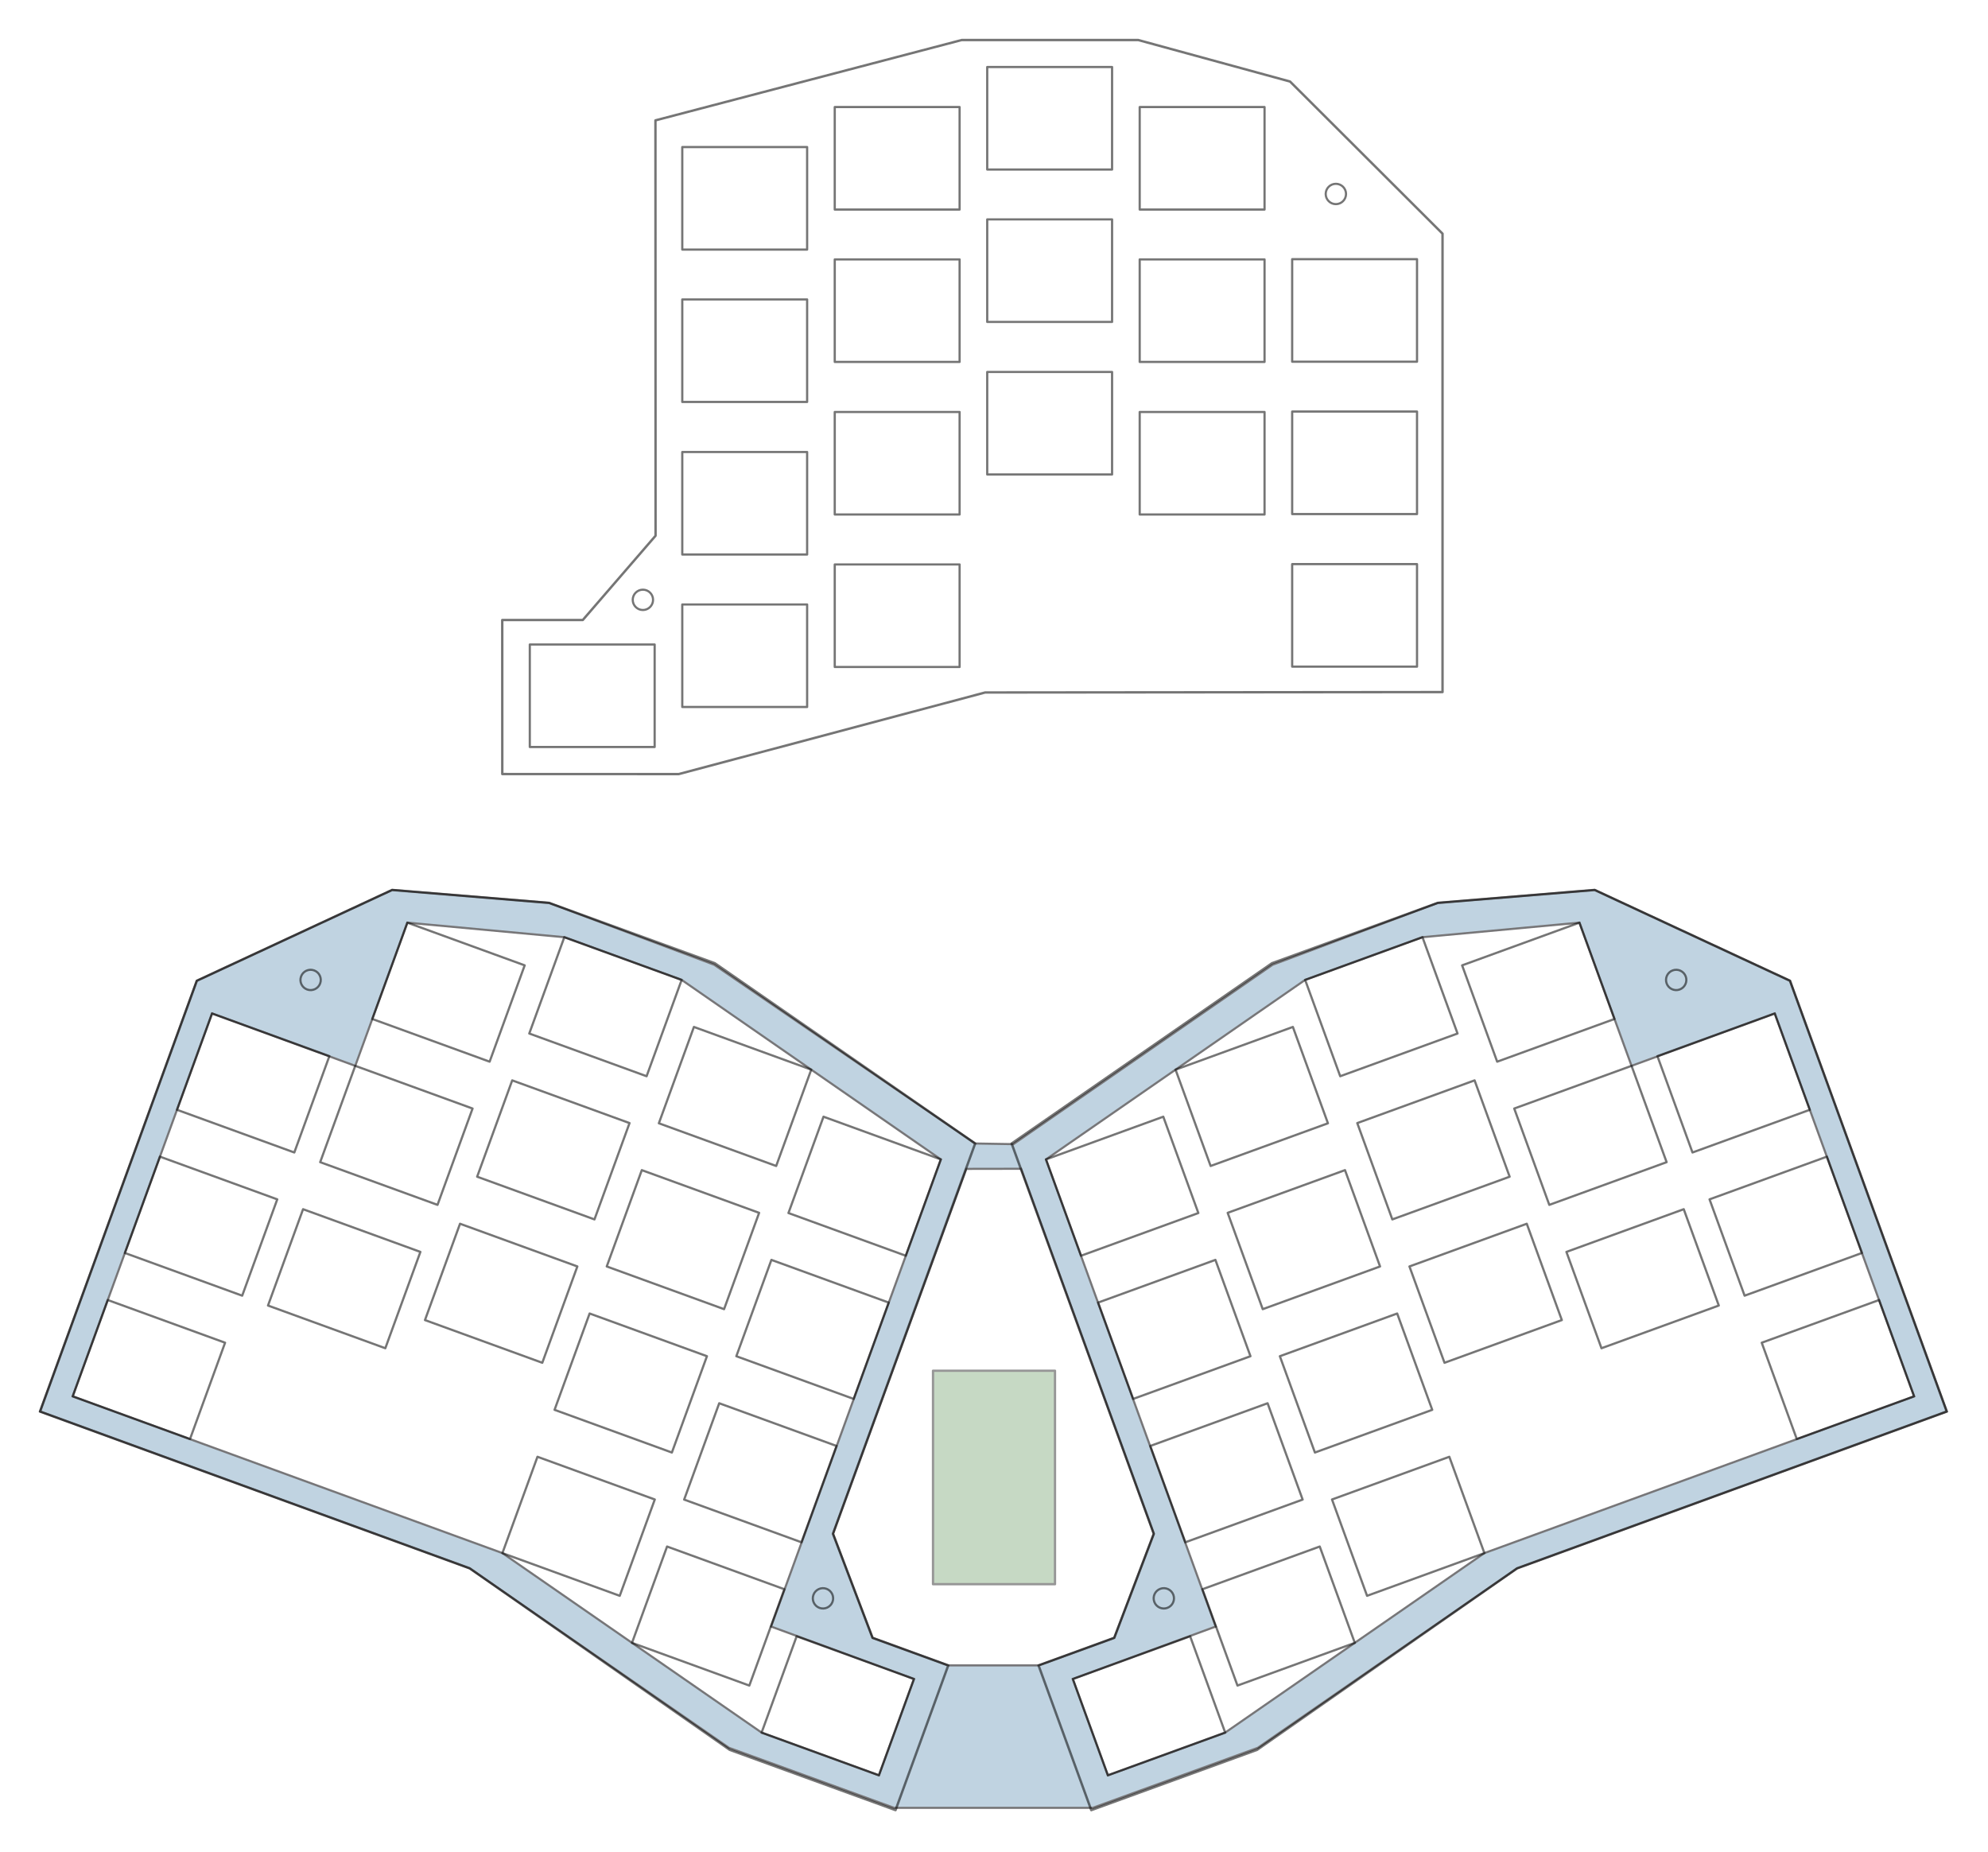
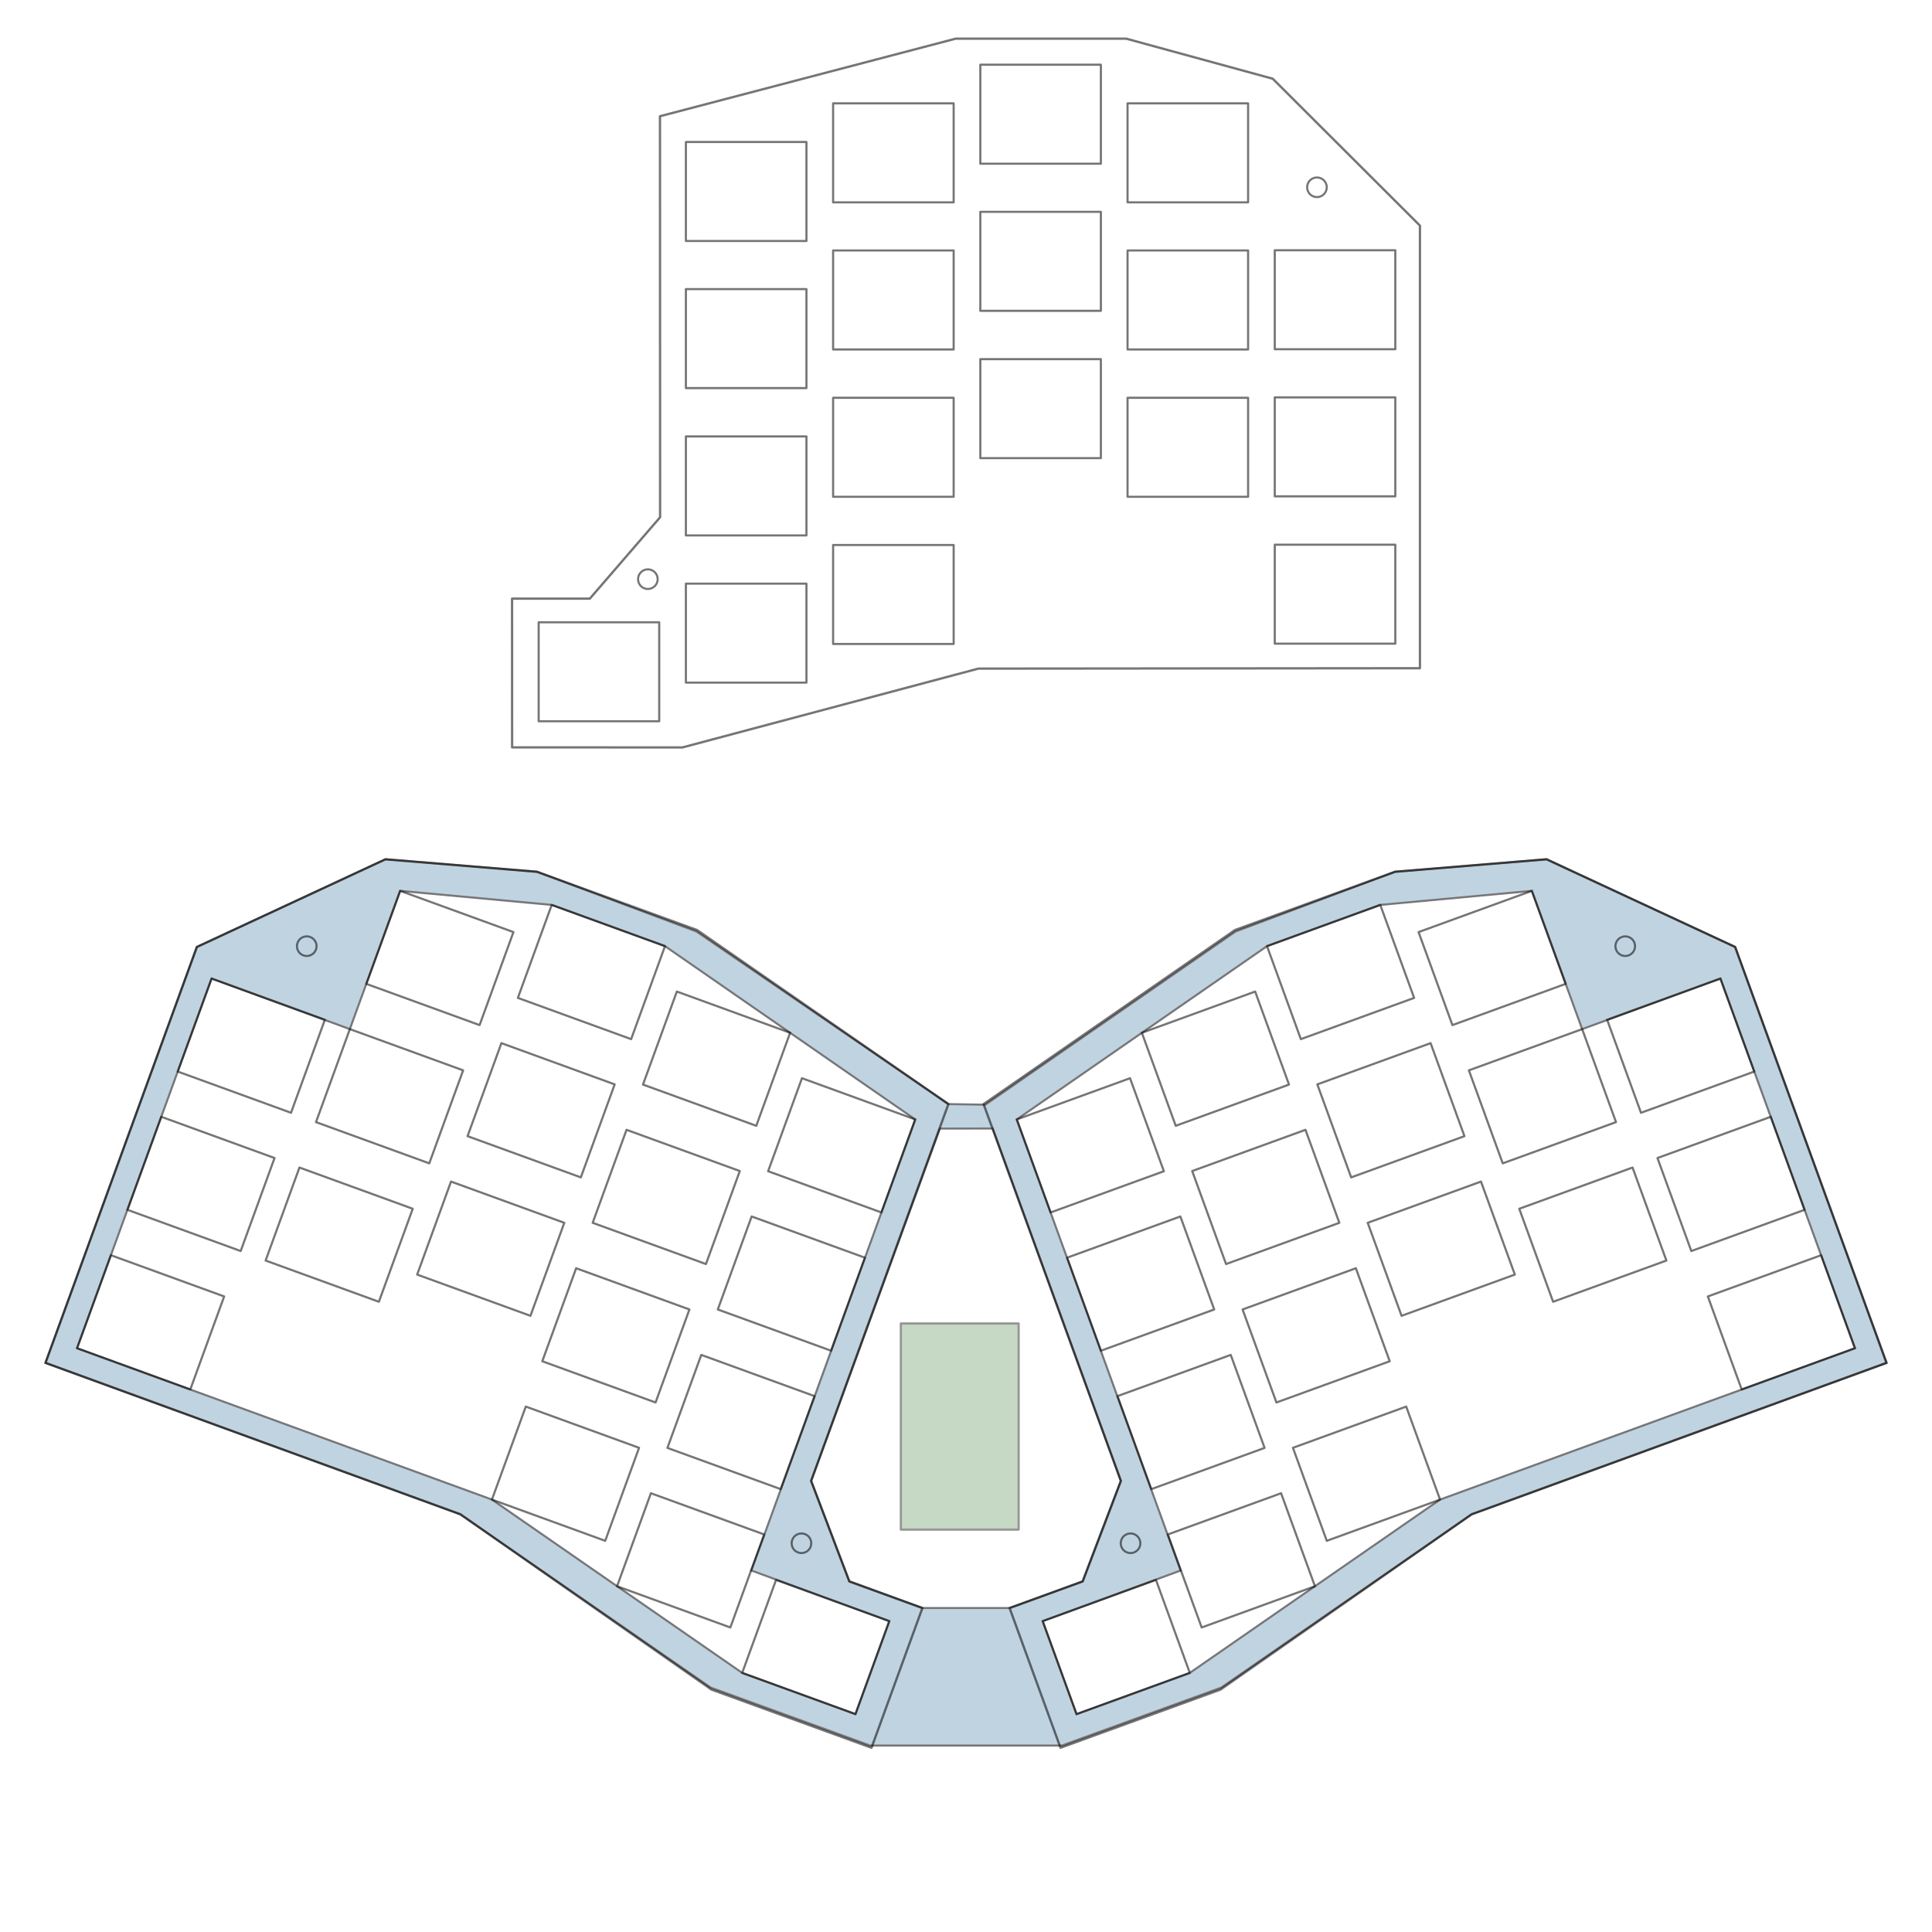
- <svg xmlns="http://www.w3.org/2000/svg" xmlns:xlink="http://www.w3.org/1999/xlink" width="248.379mm" height="231.309mm" viewBox="0 0 248.379 231.309" version="1.1" id="svg2944">
+ <svg xmlns="http://www.w3.org/2000/svg" xmlns:xlink="http://www.w3.org/1999/xlink" id="svg2944" version="1.1" viewBox="0 0 250 250" height="250mm" width="250mm">
  <defs id="defs2938" />
-   <g transform="translate(1.920729,0.0567925)" style="display:inline;opacity:0.644" id="layer2">
-     <rect style="opacity:0.644;fill:#74a16f;fill-opacity:1;stroke:#000000;stroke-width:0.289;stroke-linejoin:round;stroke-opacity:1;stop-color:#000000" id="rect1250-2" width="15.24" height="26.67" x="114.649" y="171.203" />
+   <g id="layer2" style="display:inline;opacity:0.644" transform="translate(1.920729,0.0567925)">
+     <rect y="171.203" x="114.649" height="26.67" width="15.24" id="rect1250-2" style="opacity:0.644;fill:#74a16f;fill-opacity:1;stroke:#000000;stroke-width:0.289;stroke-linejoin:round;stroke-opacity:1;stop-color:#000000" />
  </g>
-   <g transform="translate(1.920729,0.0567925)" id="layer3" style="display:inline;opacity:0.538">
-     <path transform="matrix(0.2645833,0,0,0.2645833,-1.920729,-0.0567925)" d="m 185.162,420.25 -92.23,42.883 -74.033,203.41 202.906,74.057 122.459,84.756 77.941,28.344 h 93.777 L 593.924,825.355 716.383,740.6 919.291,666.543 845.256,463.133 753.027,420.25 l -74.094,6.105 -78.004,29.221 -122.387,84.712 -18.055,-0.306 -123.229,-84.406 -78.006,-29.221 z m 7.199,15.438 74.121,6.867 55.402,20.164 61.193,42.385 61.195,42.383 -80.158,220.59 67.477,24.766 -16.557,45.488 L 359.635,818.164 237.246,733.4 34.326,659.375 100.133,478.57 l 67.619,24.734 z m 553.465,0 24.611,67.617 67.617,-24.734 65.809,180.805 -202.92,74.025 -122.389,84.764 -55.402,20.166 -16.557,-45.488 67.479,-24.766 -80.158,-220.59 61.193,-42.383 61.195,-42.385 55.4,-20.164 z m -263.664,116.222 62.673,172.362 -18.684,49.148 -35.738,13.014 h -42.641 l -35.736,-13.014 -18.686,-49.148 62.959,-172.316 z" style="opacity:1;fill:#89aec8;fill-opacity:1;stroke:#010004;stroke-width:1px;stroke-linecap:butt;stroke-linejoin:miter;stroke-opacity:1;stop-opacity:1" id="path3627" />
+   <g style="display:inline;opacity:0.538" id="layer3" transform="translate(1.920729,0.0567925)">
+     <path id="path3627" style="opacity:1;fill:#89aec8;fill-opacity:1;stroke:#010004;stroke-width:0.265px;stroke-linecap:butt;stroke-linejoin:miter;stroke-opacity:1;stop-opacity:1" d="m 47.955,111.134 -24.403,11.346 -19.588,53.819 53.686,19.594 32.401,22.425 20.622,7.499 h 24.812 l 20.622,-7.499 32.401,-22.425 53.686,-19.594 -19.588,-53.819 -24.402,-11.346 -19.604,1.615 -20.639,7.731 -32.381,22.413 -4.777,-0.081 -32.604,-22.332 -20.639,-7.731 z m 1.905,4.085 19.611,1.817 14.659,5.335 16.191,11.214 16.191,11.214 -21.209,58.364 17.853,6.553 -4.381,12.035 -14.658,-5.336 -32.382,-22.427 -53.689,-19.586 17.411,-47.838 17.891,6.544 z m 146.438,0 6.512,17.89 17.89,-6.544 17.412,47.838 -53.689,19.586 -32.382,22.427 -14.659,5.336 -4.381,-12.035 17.854,-6.553 -21.209,-58.364 16.191,-11.214 16.191,-11.214 14.658,-5.335 z m -69.761,30.75 16.582,45.604 -4.943,13.004 -9.456,3.443 h -11.282 l -9.455,-3.443 -4.944,-13.004 16.658,-45.592 z" />
  </g>
-   <g id="layer1" transform="translate(4.169901,-5.644136)" style="display:inline;opacity:0.542">
-     <g id="g1017" transform="translate(61.8848,23.88)" style="display:inline">
-       <g transform="translate(0,4.999696)" id="g2653">
-         <rect style="fill:none;stroke:#000000;stroke-width:0.276;stroke-linejoin:round;stroke-miterlimit:4;stroke-dasharray:none;stroke-opacity:1" id="rect1798-3-1-5" width="15.599" height="12.808" x="0.138" y="57.288" />
+   <g style="display:inline;opacity:0.542" transform="translate(4.169901,-5.644136)" id="layer1">
+     <g style="display:inline" transform="translate(65.39583,23.88)" id="g1017">
+       <g id="g2653" transform="translate(0,4.999696)">
+         <rect y="57.288" x="0.138" height="12.808" width="15.599" id="rect1798-3-1-5" style="fill:none;stroke:#000000;stroke-width:0.276;stroke-linejoin:round;stroke-miterlimit:4;stroke-dasharray:none;stroke-opacity:1" />
      </g>
-       <g id="g2653-4" transform="translate(19.05)">
-         <rect style="fill:none;stroke:#000000;stroke-width:0.276;stroke-linejoin:round;stroke-miterlimit:4;stroke-dasharray:none;stroke-opacity:1" id="rect1798-0" width="15.599" height="12.808" x="0.138" y="0.138" />
-         <rect y="19.176" x="0.138" height="12.808" width="15.599" id="rect1798-3-6" style="fill:none;stroke:#000000;stroke-width:0.276;stroke-linejoin:round;stroke-miterlimit:4;stroke-dasharray:none;stroke-opacity:1" />
-         <rect style="fill:none;stroke:#000000;stroke-width:0.276;stroke-linejoin:round;stroke-miterlimit:4;stroke-dasharray:none;stroke-opacity:1" id="rect1798-3-1-53" width="15.599" height="12.808" x="0.138" y="38.238" />
-         <rect y="57.288" x="0.138" height="12.808" width="15.599" id="rect1798-3-1-5-8" style="fill:none;stroke:#000000;stroke-width:0.276;stroke-linejoin:round;stroke-miterlimit:4;stroke-dasharray:none;stroke-opacity:1" />
+       <g transform="translate(19.05)" id="g2653-4">
+         <rect y="0.138" x="0.138" height="12.808" width="15.599" id="rect1798-0" style="fill:none;stroke:#000000;stroke-width:0.276;stroke-linejoin:round;stroke-miterlimit:4;stroke-dasharray:none;stroke-opacity:1" />
+         <rect style="fill:none;stroke:#000000;stroke-width:0.276;stroke-linejoin:round;stroke-miterlimit:4;stroke-dasharray:none;stroke-opacity:1" id="rect1798-3-6" width="15.599" height="12.808" x="0.138" y="19.176" />
+         <rect y="38.238" x="0.138" height="12.808" width="15.599" id="rect1798-3-1-53" style="fill:none;stroke:#000000;stroke-width:0.276;stroke-linejoin:round;stroke-miterlimit:4;stroke-dasharray:none;stroke-opacity:1" />
+         <rect style="fill:none;stroke:#000000;stroke-width:0.276;stroke-linejoin:round;stroke-miterlimit:4;stroke-dasharray:none;stroke-opacity:1" id="rect1798-3-1-5-8" width="15.599" height="12.808" x="0.138" y="57.288" />
      </g>
-       <g id="g2653-49" transform="translate(38.1,-5)">
-         <rect style="fill:none;stroke:#000000;stroke-width:0.276;stroke-linejoin:round;stroke-miterlimit:4;stroke-dasharray:none;stroke-opacity:1" id="rect1798-1" width="15.599" height="12.808" x="0.138" y="0.138" />
-         <rect y="19.176" x="0.138" height="12.808" width="15.599" id="rect1798-3-5" style="fill:none;stroke:#000000;stroke-width:0.276;stroke-linejoin:round;stroke-miterlimit:4;stroke-dasharray:none;stroke-opacity:1" />
-         <rect style="fill:none;stroke:#000000;stroke-width:0.276;stroke-linejoin:round;stroke-miterlimit:4;stroke-dasharray:none;stroke-opacity:1" id="rect1798-3-1-9" width="15.599" height="12.808" x="0.138" y="38.238" />
-         <rect y="57.288" x="0.138" height="12.808" width="15.599" id="rect1798-3-1-5-83" style="fill:none;stroke:#000000;stroke-width:0.276;stroke-linejoin:round;stroke-miterlimit:4;stroke-dasharray:none;stroke-opacity:1" />
+       <g transform="translate(38.1,-5)" id="g2653-49">
+         <rect y="0.138" x="0.138" height="12.808" width="15.599" id="rect1798-1" style="fill:none;stroke:#000000;stroke-width:0.276;stroke-linejoin:round;stroke-miterlimit:4;stroke-dasharray:none;stroke-opacity:1" />
+         <rect style="fill:none;stroke:#000000;stroke-width:0.276;stroke-linejoin:round;stroke-miterlimit:4;stroke-dasharray:none;stroke-opacity:1" id="rect1798-3-5" width="15.599" height="12.808" x="0.138" y="19.176" />
+         <rect y="38.238" x="0.138" height="12.808" width="15.599" id="rect1798-3-1-9" style="fill:none;stroke:#000000;stroke-width:0.276;stroke-linejoin:round;stroke-miterlimit:4;stroke-dasharray:none;stroke-opacity:1" />
+         <rect style="fill:none;stroke:#000000;stroke-width:0.276;stroke-linejoin:round;stroke-miterlimit:4;stroke-dasharray:none;stroke-opacity:1" id="rect1798-3-1-5-83" width="15.599" height="12.808" x="0.138" y="57.288" />
      </g>
-       <g id="g2653-1" transform="translate(57.15,-10)">
-         <rect style="fill:none;stroke:#000000;stroke-width:0.276;stroke-linejoin:round;stroke-miterlimit:4;stroke-dasharray:none;stroke-opacity:1" id="rect1798-9" width="15.599" height="12.808" x="0.138" y="0.138" />
-         <rect y="19.176" x="0.138" height="12.808" width="15.599" id="rect1798-3-67" style="fill:none;stroke:#000000;stroke-width:0.276;stroke-linejoin:round;stroke-miterlimit:4;stroke-dasharray:none;stroke-opacity:1" />
-         <rect style="fill:none;stroke:#000000;stroke-width:0.276;stroke-linejoin:round;stroke-miterlimit:4;stroke-dasharray:none;stroke-opacity:1" id="rect1798-3-1-8" width="15.599" height="12.808" x="0.138" y="38.238" />
+       <g transform="translate(57.15,-10)" id="g2653-1">
+         <rect y="0.138" x="0.138" height="12.808" width="15.599" id="rect1798-9" style="fill:none;stroke:#000000;stroke-width:0.276;stroke-linejoin:round;stroke-miterlimit:4;stroke-dasharray:none;stroke-opacity:1" />
+         <rect style="fill:none;stroke:#000000;stroke-width:0.276;stroke-linejoin:round;stroke-miterlimit:4;stroke-dasharray:none;stroke-opacity:1" id="rect1798-3-67" width="15.599" height="12.808" x="0.138" y="19.176" />
+         <rect y="38.238" x="0.138" height="12.808" width="15.599" id="rect1798-3-1-8" style="fill:none;stroke:#000000;stroke-width:0.276;stroke-linejoin:round;stroke-miterlimit:4;stroke-dasharray:none;stroke-opacity:1" />
      </g>
-       <g id="g2653-5" transform="translate(76.2,-5)">
-         <rect style="fill:none;stroke:#000000;stroke-width:0.276;stroke-linejoin:round;stroke-miterlimit:4;stroke-dasharray:none;stroke-opacity:1" id="rect1798-5" width="15.599" height="12.808" x="0.138" y="0.138" />
-         <rect y="19.176" x="0.138" height="12.808" width="15.599" id="rect1798-3-61" style="fill:none;stroke:#000000;stroke-width:0.276;stroke-linejoin:round;stroke-miterlimit:4;stroke-dasharray:none;stroke-opacity:1" />
-         <rect style="fill:none;stroke:#000000;stroke-width:0.276;stroke-linejoin:round;stroke-miterlimit:4;stroke-dasharray:none;stroke-opacity:1" id="rect1798-3-1-59" width="15.599" height="12.808" x="0.138" y="38.238" />
+       <g transform="translate(76.2,-5)" id="g2653-5">
+         <rect y="0.138" x="0.138" height="12.808" width="15.599" id="rect1798-5" style="fill:none;stroke:#000000;stroke-width:0.276;stroke-linejoin:round;stroke-miterlimit:4;stroke-dasharray:none;stroke-opacity:1" />
+         <rect style="fill:none;stroke:#000000;stroke-width:0.276;stroke-linejoin:round;stroke-miterlimit:4;stroke-dasharray:none;stroke-opacity:1" id="rect1798-3-61" width="15.599" height="12.808" x="0.138" y="19.176" />
+         <rect y="38.238" x="0.138" height="12.808" width="15.599" id="rect1798-3-1-59" style="fill:none;stroke:#000000;stroke-width:0.276;stroke-linejoin:round;stroke-miterlimit:4;stroke-dasharray:none;stroke-opacity:1" />
      </g>
-       <g id="g2653-9" transform="translate(95.25,14.00793)" style="display:inline">
-         <rect style="fill:none;stroke:#000000;stroke-width:0.276;stroke-linejoin:round;stroke-miterlimit:4;stroke-dasharray:none;stroke-opacity:1" id="rect1798-51" width="15.599" height="12.808" x="0.138" y="0.138" />
-         <rect y="19.176" x="0.138" height="12.808" width="15.599" id="rect1798-3-7" style="fill:none;stroke:#000000;stroke-width:0.276;stroke-linejoin:round;stroke-miterlimit:4;stroke-dasharray:none;stroke-opacity:1" />
-         <rect style="fill:none;stroke:#000000;stroke-width:0.276;stroke-linejoin:round;stroke-miterlimit:4;stroke-dasharray:none;stroke-opacity:1" id="rect1798-3-1-4" width="15.599" height="12.808" x="0.138" y="38.238" />
+       <g style="display:inline" transform="translate(95.25,14.00793)" id="g2653-9">
+         <rect y="0.138" x="0.138" height="12.808" width="15.599" id="rect1798-51" style="fill:none;stroke:#000000;stroke-width:0.276;stroke-linejoin:round;stroke-miterlimit:4;stroke-dasharray:none;stroke-opacity:1" />
+         <rect style="fill:none;stroke:#000000;stroke-width:0.276;stroke-linejoin:round;stroke-miterlimit:4;stroke-dasharray:none;stroke-opacity:1" id="rect1798-3-7" width="15.599" height="12.808" x="0.138" y="19.176" />
+         <rect y="38.238" x="0.138" height="12.808" width="15.599" id="rect1798-3-1-4" style="fill:none;stroke:#000000;stroke-width:0.276;stroke-linejoin:round;stroke-miterlimit:4;stroke-dasharray:none;stroke-opacity:1" />
      </g>
-       <path d="m 54.105,-13.236 -38.269,10.04 0.015,51.895 -9.093,10.529 -10.063,0.002 0.005,19.244 22.042,0.006 38.282,-10.197 57.15,-0.051 V 10.959 L 95.124,-8.049 76.15,-13.236 Z" style="font-variation-settings:normal;display:inline;opacity:1;vector-effect:none;fill:none;fill-opacity:1;stroke:#000000;stroke-width:0.3;stroke-linecap:butt;stroke-linejoin:round;stroke-miterlimit:4;stroke-dasharray:none;stroke-dashoffset:0;stroke-opacity:1;stop-color:#000000;stop-opacity:1" id="rect1309" />
-       <circle r="1.27" cy="5.999" cx="100.847" id="path1222-5" style="font-variation-settings:normal;opacity:1;vector-effect:none;fill:none;fill-opacity:1;stroke:#000000;stroke-width:0.271;stroke-linecap:butt;stroke-linejoin:round;stroke-miterlimit:4;stroke-dasharray:none;stroke-dashoffset:0;stroke-opacity:1;stop-color:#000000;stop-opacity:1" />
-       <circle r="1.27" cy="56.708" cx="14.268" id="circle886" style="font-variation-settings:normal;display:inline;opacity:1;vector-effect:none;fill:none;fill-opacity:1;stroke:#000000;stroke-width:0.271;stroke-linecap:butt;stroke-linejoin:round;stroke-miterlimit:4;stroke-dasharray:none;stroke-dashoffset:0;stroke-opacity:1;stop-color:#000000;stop-opacity:1" />
+       <path id="rect1309" style="font-variation-settings:normal;display:inline;opacity:1;vector-effect:none;fill:none;fill-opacity:1;stroke:#000000;stroke-width:0.3;stroke-linecap:butt;stroke-linejoin:round;stroke-miterlimit:4;stroke-dasharray:none;stroke-dashoffset:0;stroke-opacity:1;stop-color:#000000;stop-opacity:1" d="m 54.105,-13.236 -38.269,10.04 0.015,51.895 -9.093,10.529 -10.063,0.002 0.005,19.244 22.042,0.006 38.282,-10.197 57.15,-0.051 V 10.959 L 95.124,-8.049 76.15,-13.236 Z" />
+       <circle style="font-variation-settings:normal;opacity:1;vector-effect:none;fill:none;fill-opacity:1;stroke:#000000;stroke-width:0.271;stroke-linecap:butt;stroke-linejoin:round;stroke-miterlimit:4;stroke-dasharray:none;stroke-dashoffset:0;stroke-opacity:1;stop-color:#000000;stop-opacity:1" id="path1222-5" cx="100.847" cy="5.999" r="1.27" />
+       <circle style="font-variation-settings:normal;display:inline;opacity:1;vector-effect:none;fill:none;fill-opacity:1;stroke:#000000;stroke-width:0.271;stroke-linecap:butt;stroke-linejoin:round;stroke-miterlimit:4;stroke-dasharray:none;stroke-dashoffset:0;stroke-opacity:1;stop-color:#000000;stop-opacity:1" id="circle886" cx="14.268" cy="56.708" r="1.27" />
    </g>
-     <use transform="rotate(-20,462.4504,-41.59038)" height="100%" width="100%" id="use880" xlink:href="#g1017" y="0" x="0" style="display:inline" />
-     <use transform="matrix(-1,0,0,1,239.8893,5.4379604e-6)" height="100%" width="100%" id="use882" xlink:href="#use880" y="0" x="0" style="display:inline" />
+     <use style="display:inline" x="0" y="0" xlink:href="#g1017" id="use880" width="100%" height="100%" transform="rotate(-20,464.6487,-34.14521)" />
+     <use style="display:inline" x="0" y="0" xlink:href="#use880" id="use882" width="100%" height="100%" transform="matrix(-1,0,0,1,241.6602,5.4379604e-6)" />
  </g>
</svg>
